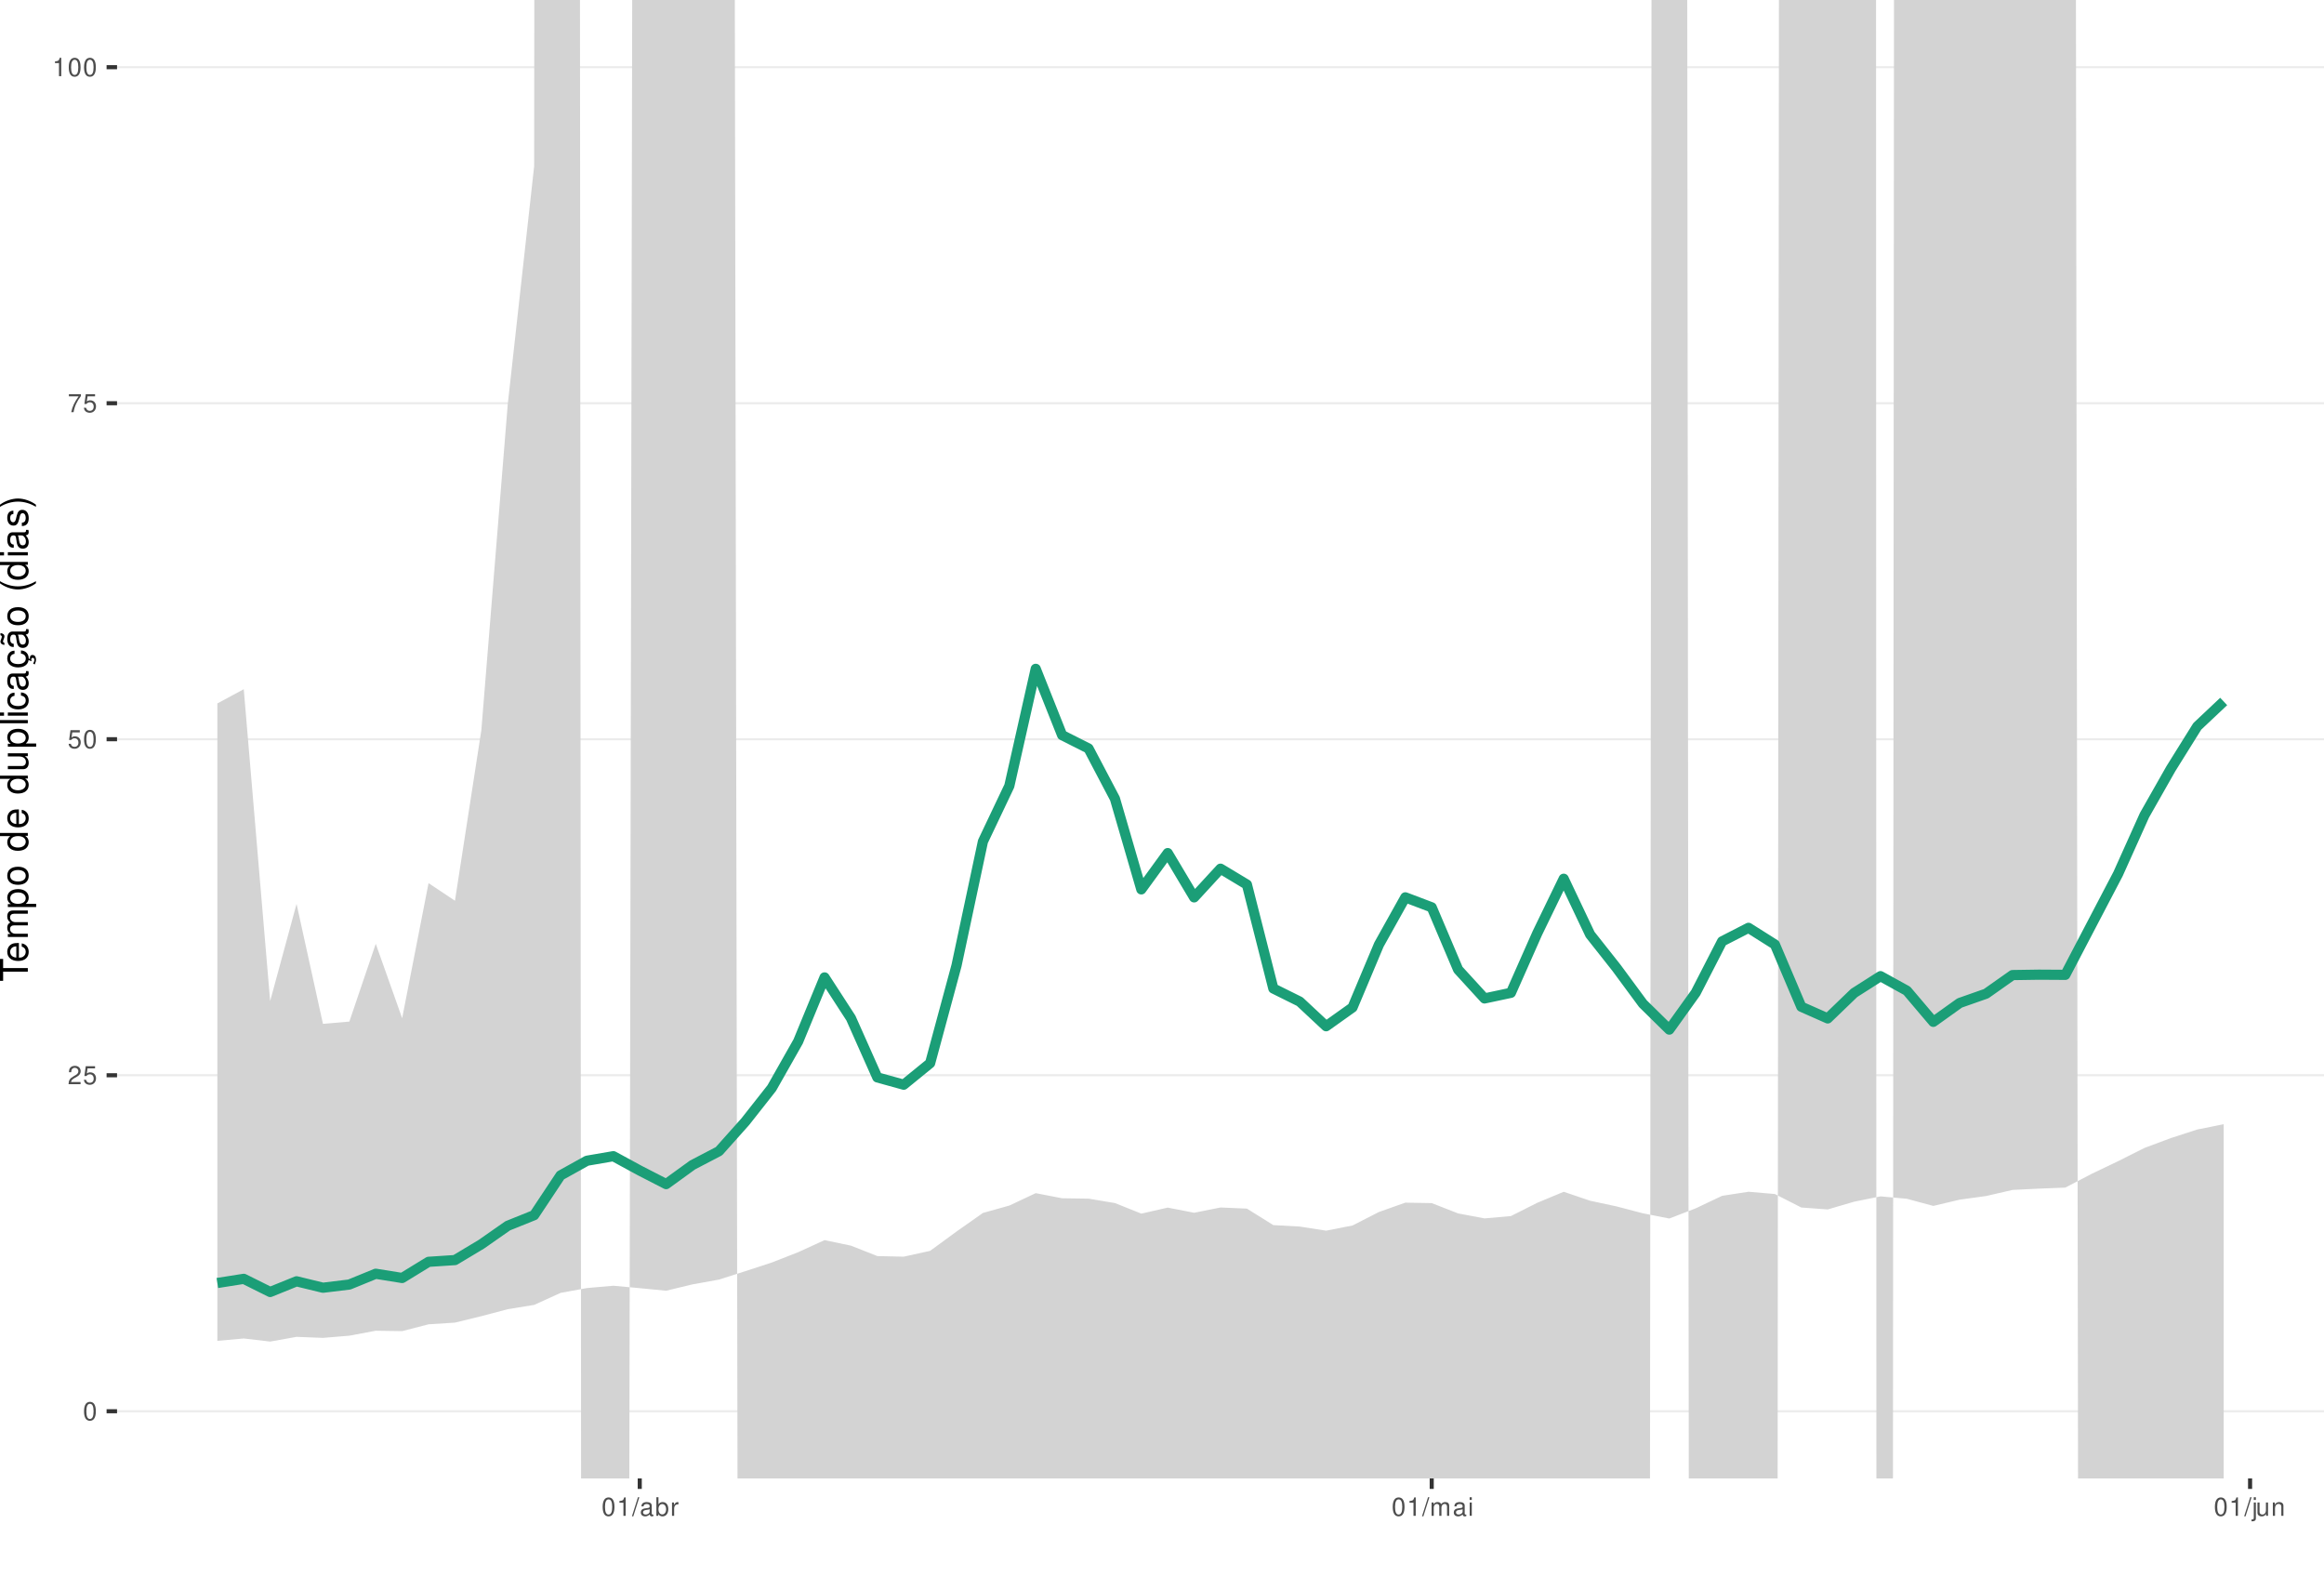
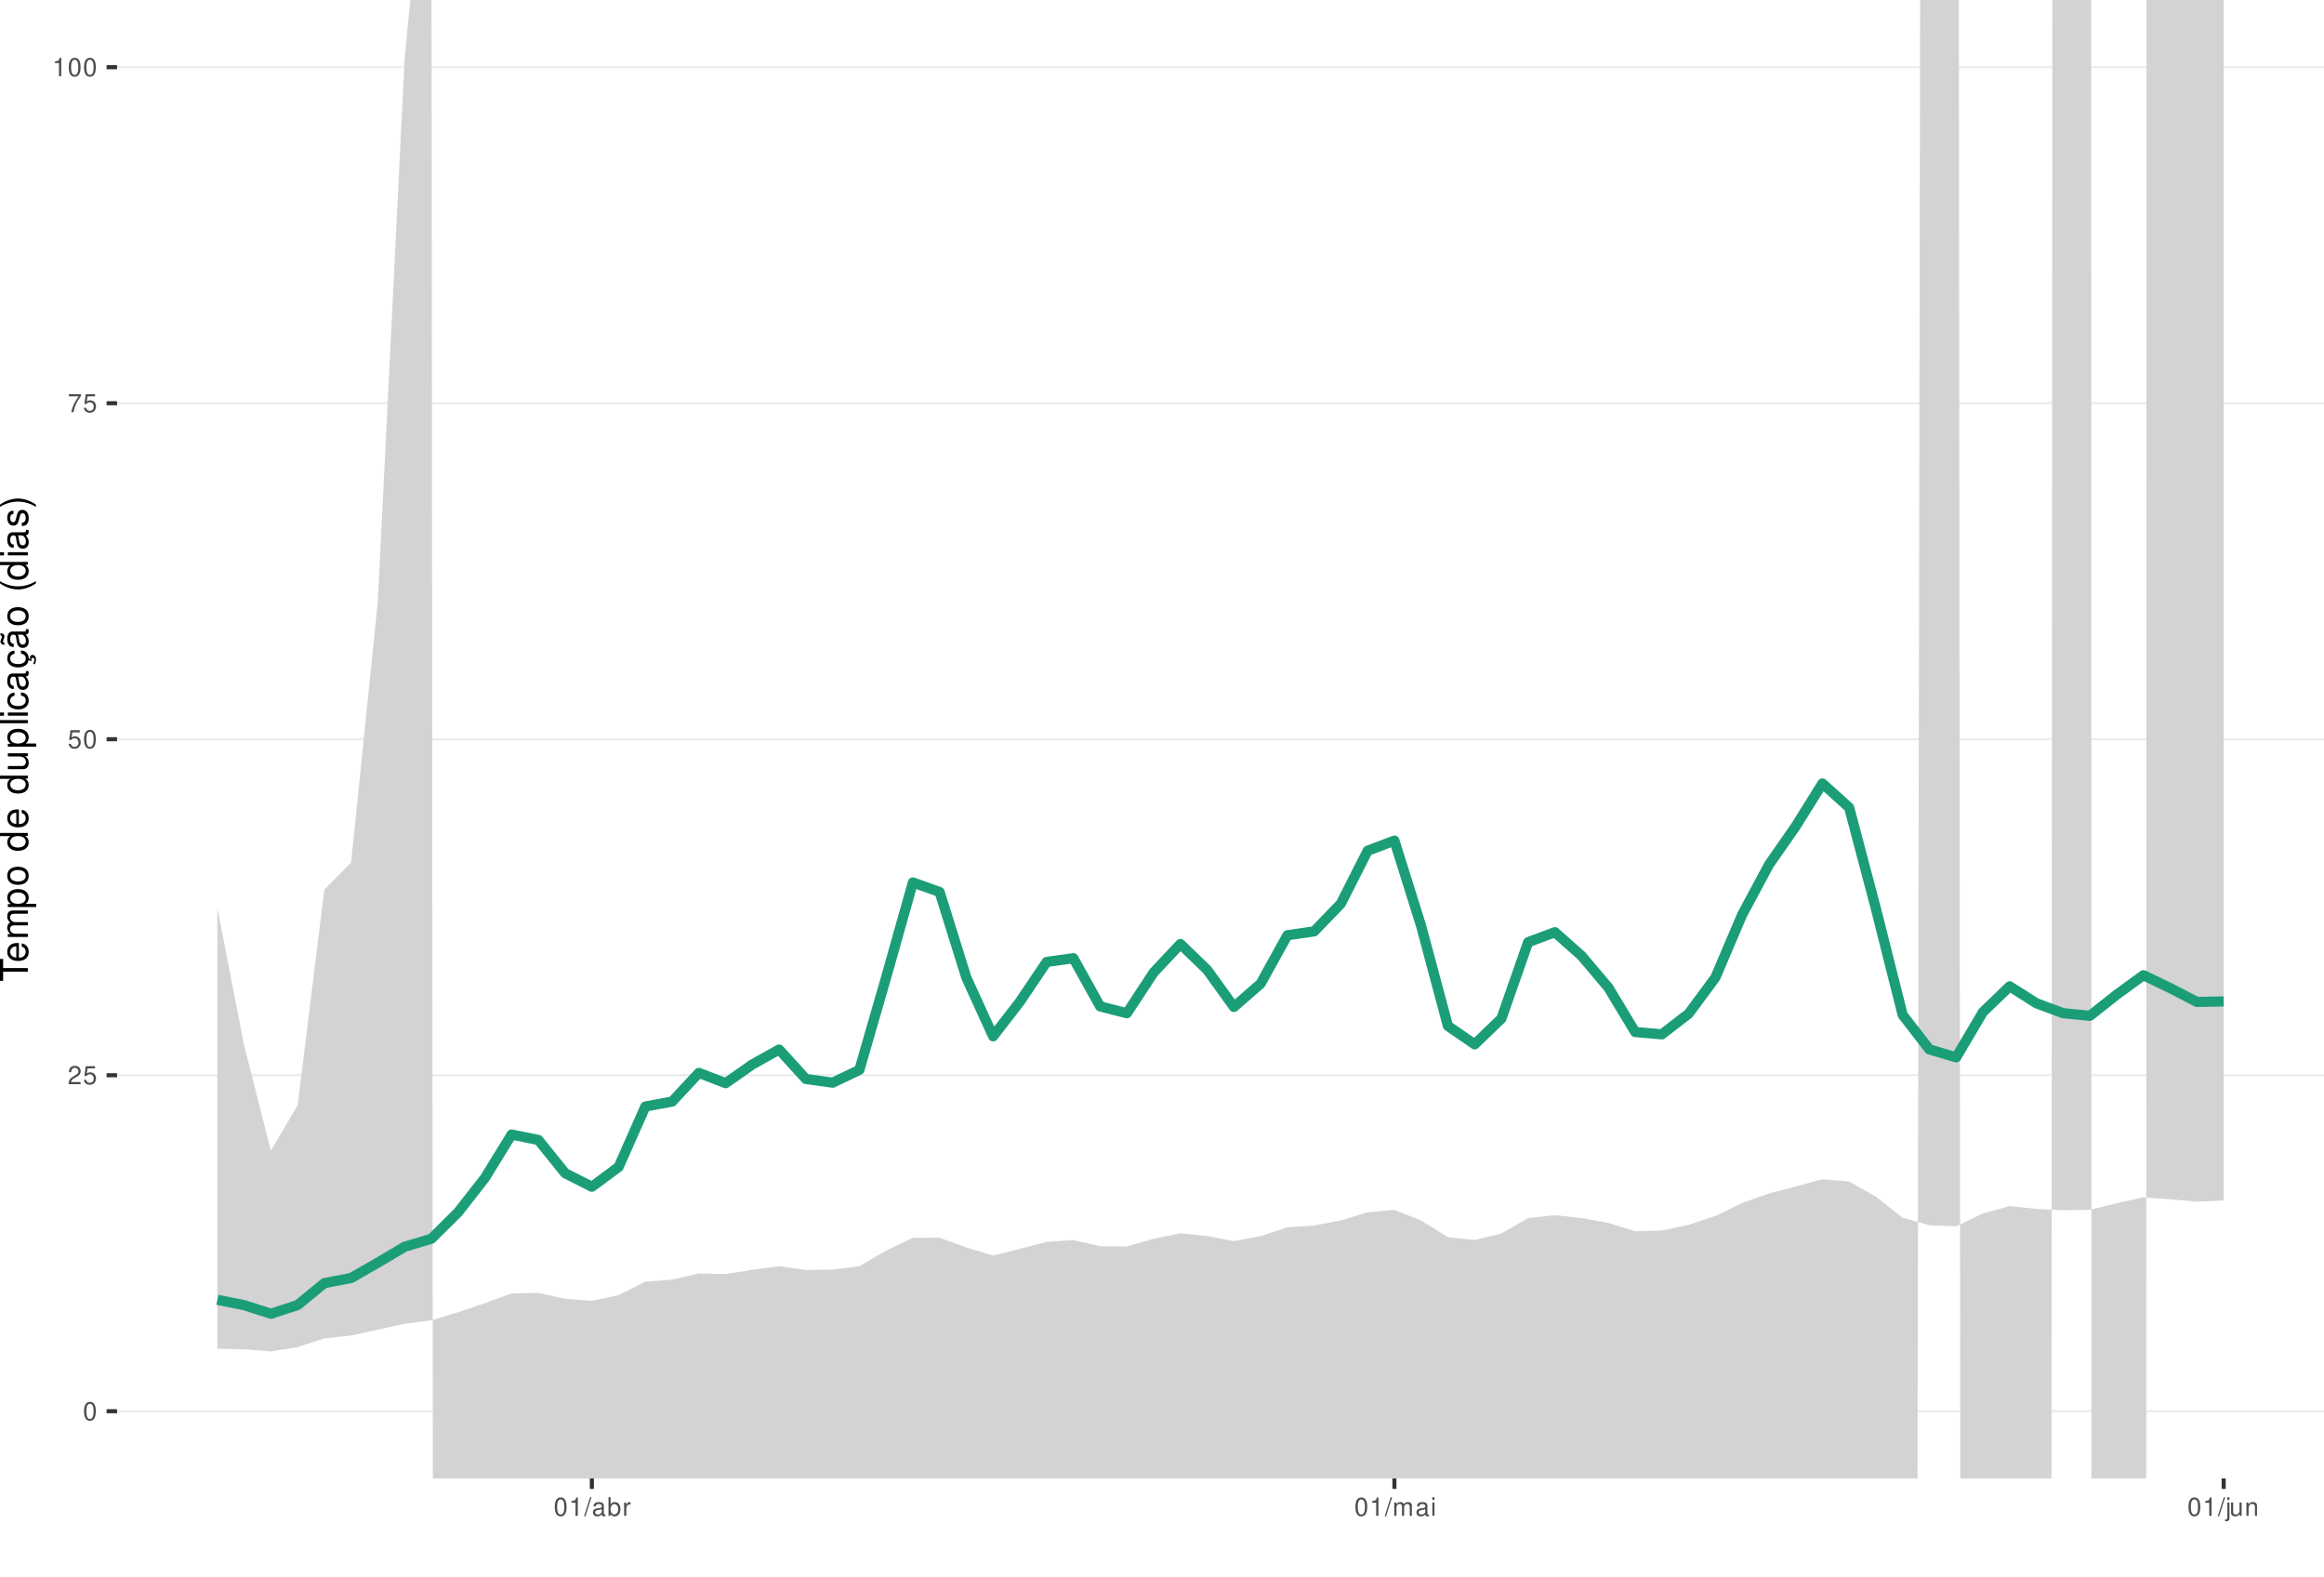
<svg xmlns="http://www.w3.org/2000/svg" xmlns:xlink="http://www.w3.org/1999/xlink" width="609pt" height="413pt" viewBox="0 0 609 413" version="1.1">
  <defs>
    <g>
      <symbol overflow="visible" id="glyph0-0">
        <path style="stroke:none;" d="" />
      </symbol>
      <symbol overflow="visible" id="glyph0-1">
        <path style="stroke:none;" d="M 1.828 -4.812 C 1.391 -4.812 0.984 -4.609 0.75 -4.281 C 0.438 -3.859 0.281 -3.219 0.281 -2.328 C 0.281 -0.703 0.812 0.156 1.828 0.156 C 2.828 0.156 3.375 -0.703 3.375 -2.297 C 3.375 -3.219 3.234 -3.844 2.922 -4.281 C 2.672 -4.625 2.281 -4.812 1.828 -4.812 Z M 1.828 -4.297 C 2.469 -4.297 2.781 -3.641 2.781 -2.344 C 2.781 -0.969 2.469 -0.328 1.812 -0.328 C 1.203 -0.328 0.891 -1 0.891 -2.328 C 0.891 -3.641 1.203 -4.297 1.828 -4.297 Z M 1.828 -4.297 " />
      </symbol>
      <symbol overflow="visible" id="glyph0-2">
        <path style="stroke:none;" d="M 3.375 -0.578 L 0.891 -0.578 C 0.938 -0.984 1.156 -1.234 1.734 -1.578 L 2.406 -1.953 C 3.062 -2.328 3.406 -2.812 3.406 -3.406 C 3.406 -3.812 3.234 -4.188 2.969 -4.438 C 2.688 -4.688 2.344 -4.812 1.891 -4.812 C 1.297 -4.812 0.844 -4.594 0.578 -4.188 C 0.422 -3.938 0.344 -3.641 0.328 -3.141 L 0.922 -3.141 C 0.938 -3.469 0.984 -3.672 1.062 -3.828 C 1.219 -4.125 1.516 -4.297 1.875 -4.297 C 2.406 -4.297 2.797 -3.906 2.797 -3.391 C 2.797 -3.016 2.578 -2.672 2.156 -2.438 L 1.547 -2.078 C 0.562 -1.516 0.281 -1.062 0.219 0 L 3.375 0 Z M 3.375 -0.578 " />
      </symbol>
      <symbol overflow="visible" id="glyph0-3">
        <path style="stroke:none;" d="M 3.172 -4.719 L 0.734 -4.719 L 0.375 -2.156 L 0.922 -2.156 C 1.188 -2.469 1.422 -2.594 1.797 -2.594 C 2.422 -2.594 2.812 -2.156 2.812 -1.453 C 2.812 -0.781 2.422 -0.359 1.781 -0.359 C 1.266 -0.359 0.953 -0.625 0.812 -1.156 L 0.234 -1.156 C 0.312 -0.766 0.375 -0.578 0.516 -0.406 C 0.781 -0.047 1.266 0.156 1.797 0.156 C 2.75 0.156 3.422 -0.547 3.422 -1.531 C 3.422 -2.469 2.797 -3.109 1.891 -3.109 C 1.562 -3.109 1.297 -3.016 1.016 -2.828 L 1.203 -4.141 L 3.172 -4.141 Z M 3.172 -4.719 " />
      </symbol>
      <symbol overflow="visible" id="glyph0-4">
        <path style="stroke:none;" d="M 3.469 -4.719 L 0.312 -4.719 L 0.312 -4.141 L 2.859 -4.141 C 1.734 -2.531 1.266 -1.547 0.922 0 L 1.547 0 C 1.797 -1.516 2.391 -2.812 3.469 -4.234 Z M 3.469 -4.719 " />
      </symbol>
      <symbol overflow="visible" id="glyph0-5">
        <path style="stroke:none;" d="M 1.719 -3.422 L 1.719 0 L 2.312 0 L 2.312 -4.812 L 1.922 -4.812 C 1.719 -4.078 1.578 -3.969 0.672 -3.859 L 0.672 -3.422 Z M 1.719 -3.422 " />
      </symbol>
      <symbol overflow="visible" id="glyph0-6">
        <path style="stroke:none;" d="M 1.531 -4.859 L -0.047 0.141 L 0.312 0.141 L 1.891 -4.859 Z M 1.531 -4.859 " />
      </symbol>
      <symbol overflow="visible" id="glyph0-7">
        <path style="stroke:none;" d="M 3.562 -0.328 C 3.5 -0.312 3.469 -0.312 3.438 -0.312 C 3.25 -0.312 3.141 -0.406 3.141 -0.578 L 3.141 -2.641 C 3.141 -3.25 2.688 -3.594 1.828 -3.594 C 1.312 -3.594 0.906 -3.438 0.672 -3.188 C 0.516 -3 0.453 -2.797 0.438 -2.453 L 0.984 -2.453 C 1.031 -2.875 1.297 -3.078 1.812 -3.078 C 2.312 -3.078 2.594 -2.891 2.594 -2.562 L 2.594 -2.406 C 2.578 -2.172 2.469 -2.078 2.016 -2.031 C 1.219 -1.922 1.109 -1.891 0.891 -1.812 C 0.484 -1.641 0.281 -1.328 0.281 -0.875 C 0.281 -0.25 0.719 0.156 1.422 0.156 C 1.859 0.156 2.219 0 2.609 -0.359 C 2.656 0 2.828 0.156 3.188 0.156 C 3.297 0.156 3.375 0.141 3.562 0.094 Z M 2.594 -1.094 C 2.594 -0.906 2.531 -0.797 2.375 -0.641 C 2.141 -0.438 1.875 -0.328 1.547 -0.328 C 1.109 -0.328 0.859 -0.547 0.859 -0.891 C 0.859 -1.266 1.094 -1.438 1.703 -1.531 C 2.297 -1.609 2.406 -1.641 2.594 -1.719 Z M 2.594 -1.094 " />
      </symbol>
      <symbol overflow="visible" id="glyph0-8">
        <path style="stroke:none;" d="M 0.359 -4.859 L 0.359 0 L 0.859 0 L 0.859 -0.453 C 1.125 -0.047 1.484 0.156 1.969 0.156 C 2.875 0.156 3.484 -0.594 3.484 -1.75 C 3.484 -2.891 2.922 -3.594 1.984 -3.594 C 1.516 -3.594 1.172 -3.406 0.906 -3.016 L 0.906 -4.859 Z M 1.891 -3.062 C 2.5 -3.062 2.906 -2.531 2.906 -1.703 C 2.906 -0.906 2.484 -0.359 1.891 -0.359 C 1.297 -0.359 0.906 -0.906 0.906 -1.719 C 0.906 -2.531 1.297 -3.062 1.891 -3.062 Z M 1.891 -3.062 " />
      </symbol>
      <symbol overflow="visible" id="glyph0-9">
        <path style="stroke:none;" d="M 0.453 -3.484 L 0.453 0 L 1.016 0 L 1.016 -1.812 C 1.031 -2.656 1.375 -3.016 2.141 -3 L 2.141 -3.562 C 2.047 -3.578 1.984 -3.594 1.922 -3.594 C 1.562 -3.594 1.297 -3.375 0.969 -2.859 L 0.969 -3.484 Z M 0.453 -3.484 " />
      </symbol>
      <symbol overflow="visible" id="glyph0-10">
        <path style="stroke:none;" d="M 0.469 -3.484 L 0.469 0 L 1.031 0 L 1.031 -2.188 C 1.031 -2.703 1.391 -3.109 1.844 -3.109 C 2.25 -3.109 2.484 -2.844 2.484 -2.406 L 2.484 0 L 3.047 0 L 3.047 -2.188 C 3.047 -2.703 3.422 -3.109 3.875 -3.109 C 4.266 -3.109 4.516 -2.844 4.516 -2.406 L 4.516 0 L 5.078 0 L 5.078 -2.609 C 5.078 -3.234 4.719 -3.594 4.062 -3.594 C 3.594 -3.594 3.312 -3.453 2.984 -3.062 C 2.781 -3.422 2.5 -3.594 2.047 -3.594 C 1.578 -3.594 1.266 -3.422 0.984 -3 L 0.984 -3.484 Z M 0.469 -3.484 " />
      </symbol>
      <symbol overflow="visible" id="glyph0-11">
        <path style="stroke:none;" d="M 1 -3.484 L 0.453 -3.484 L 0.453 0 L 1 0 Z M 1 -4.859 L 0.438 -4.859 L 0.438 -4.156 L 1 -4.156 Z M 1 -4.859 " />
      </symbol>
      <symbol overflow="visible" id="glyph0-12">
        <path style="stroke:none;" d="M 0.469 -3.484 L 0.469 0.5 C 0.469 0.859 0.359 0.969 0.016 0.969 C -0.031 0.969 -0.047 0.969 -0.125 0.953 L -0.125 1.438 C -0.047 1.438 -0.016 1.453 0.062 1.453 C 0.688 1.453 1.016 1.203 1.016 0.719 L 1.016 -3.484 Z M 1.016 -4.859 L 0.469 -4.859 L 0.469 -4.156 L 1.016 -4.156 Z M 1.016 -4.859 " />
      </symbol>
      <symbol overflow="visible" id="glyph0-13">
        <path style="stroke:none;" d="M 3.203 0 L 3.203 -3.484 L 2.656 -3.484 L 2.656 -1.516 C 2.656 -0.797 2.281 -0.328 1.703 -0.328 C 1.266 -0.328 0.984 -0.594 0.984 -1.016 L 0.984 -3.484 L 0.438 -3.484 L 0.438 -0.797 C 0.438 -0.219 0.859 0.156 1.547 0.156 C 2.062 0.156 2.391 -0.031 2.703 -0.484 L 2.703 0 Z M 3.203 0 " />
      </symbol>
      <symbol overflow="visible" id="glyph0-14">
        <path style="stroke:none;" d="M 0.469 -3.484 L 0.469 0 L 1.031 0 L 1.031 -1.922 C 1.031 -2.641 1.391 -3.109 1.969 -3.109 C 2.406 -3.109 2.688 -2.828 2.688 -2.422 L 2.688 0 L 3.234 0 L 3.234 -2.641 C 3.234 -3.219 2.812 -3.594 2.141 -3.594 C 1.625 -3.594 1.281 -3.391 0.984 -2.906 L 0.984 -3.484 Z M 0.469 -3.484 " />
      </symbol>
      <symbol overflow="visible" id="glyph1-0">
        <path style="stroke:none;" d="" />
      </symbol>
      <symbol overflow="visible" id="glyph1-1">
        <path style="stroke:none;" d="M -6.469 -3.547 L -6.469 -5.938 L -7.297 -5.938 L -7.297 -0.203 L -6.469 -0.203 L -6.469 -2.609 L 0 -2.609 L 0 -3.547 Z M -6.469 -3.547 " />
      </symbol>
      <symbol overflow="visible" id="glyph1-2">
        <path style="stroke:none;" d="M -2.344 -5.125 C -3.141 -5.125 -3.625 -5.062 -4.016 -4.922 C -4.875 -4.578 -5.391 -3.781 -5.391 -2.797 C -5.391 -1.344 -4.281 -0.406 -2.547 -0.406 C -0.812 -0.406 0.234 -1.297 0.234 -2.781 C 0.234 -3.984 -0.453 -4.812 -1.594 -5.016 L -1.594 -4.188 C -0.906 -3.953 -0.547 -3.484 -0.547 -2.812 C -0.547 -2.281 -0.781 -1.828 -1.219 -1.547 C -1.516 -1.344 -1.812 -1.281 -2.344 -1.266 Z M -3.016 -1.297 C -3.984 -1.359 -4.625 -1.953 -4.625 -2.797 C -4.625 -3.641 -3.953 -4.234 -3.016 -4.234 Z M -3.016 -1.297 " />
      </symbol>
      <symbol overflow="visible" id="glyph1-3">
        <path style="stroke:none;" d="M -5.234 -0.703 L 0 -0.703 L 0 -1.547 L -3.297 -1.547 C -4.047 -1.547 -4.656 -2.094 -4.656 -2.766 C -4.656 -3.391 -4.281 -3.734 -3.609 -3.734 L 0 -3.734 L 0 -4.578 L -3.297 -4.578 C -4.047 -4.578 -4.656 -5.125 -4.656 -5.812 C -4.656 -6.422 -4.266 -6.781 -3.609 -6.781 L 0 -6.781 L 0 -7.625 L -3.938 -7.625 C -4.875 -7.625 -5.391 -7.078 -5.391 -6.094 C -5.391 -5.406 -5.188 -4.984 -4.594 -4.484 C -5.156 -4.188 -5.391 -3.766 -5.391 -3.078 C -5.391 -2.375 -5.125 -1.906 -4.5 -1.469 L -5.234 -1.469 Z M -5.234 -0.703 " />
      </symbol>
      <symbol overflow="visible" id="glyph1-4">
        <path style="stroke:none;" d="M 2.188 -0.547 L 2.188 -1.375 L -0.547 -1.375 C -0.016 -1.812 0.234 -2.312 0.234 -2.984 C 0.234 -4.344 -0.859 -5.234 -2.531 -5.234 C -4.297 -5.234 -5.391 -4.375 -5.391 -2.984 C -5.391 -2.266 -5.062 -1.703 -4.453 -1.312 L -5.234 -1.312 L -5.234 -0.547 Z M -4.609 -2.844 C -4.609 -3.766 -3.797 -4.359 -2.547 -4.359 C -1.359 -4.359 -0.547 -3.75 -0.547 -2.844 C -0.547 -1.953 -1.344 -1.375 -2.578 -1.375 C -3.812 -1.375 -4.609 -1.953 -4.609 -2.844 Z M -4.609 -2.844 " />
      </symbol>
      <symbol overflow="visible" id="glyph1-5">
        <path style="stroke:none;" d="M -5.391 -2.719 C -5.391 -1.234 -4.344 -0.359 -2.578 -0.359 C -0.812 -0.359 0.234 -1.234 0.234 -2.734 C 0.234 -4.203 -0.812 -5.094 -2.547 -5.094 C -4.359 -5.094 -5.391 -4.234 -5.391 -2.719 Z M -4.625 -2.734 C -4.625 -3.672 -3.844 -4.234 -2.547 -4.234 C -1.312 -4.234 -0.547 -3.656 -0.547 -2.734 C -0.547 -1.797 -1.312 -1.234 -2.578 -1.234 C -3.844 -1.234 -4.625 -1.797 -4.625 -2.734 Z M -4.625 -2.734 " />
      </symbol>
      <symbol overflow="visible" id="glyph1-6">
        <path style="stroke:none;" d="" />
      </symbol>
      <symbol overflow="visible" id="glyph1-7">
        <path style="stroke:none;" d="M -7.297 -4.953 L -7.297 -4.125 L -4.578 -4.125 C -5.109 -3.766 -5.391 -3.203 -5.391 -2.516 C -5.391 -1.156 -4.297 -0.266 -2.625 -0.266 C -0.859 -0.266 0.234 -1.125 0.234 -2.547 C 0.234 -3.266 -0.047 -3.766 -0.688 -4.203 L 0 -4.203 L 0 -4.953 Z M -4.609 -2.656 C -4.609 -3.547 -3.812 -4.125 -2.562 -4.125 C -1.344 -4.125 -0.547 -3.547 -0.547 -2.656 C -0.547 -1.734 -1.359 -1.125 -2.578 -1.125 C -3.797 -1.125 -4.609 -1.734 -4.609 -2.656 Z M -4.609 -2.656 " />
      </symbol>
      <symbol overflow="visible" id="glyph1-8">
        <path style="stroke:none;" d="M 0 -4.812 L -5.234 -4.812 L -5.234 -3.984 L -2.266 -3.984 C -1.203 -3.984 -0.5 -3.438 -0.5 -2.562 C -0.5 -1.906 -0.906 -1.484 -1.531 -1.484 L -5.234 -1.484 L -5.234 -0.656 L -1.203 -0.656 C -0.328 -0.656 0.234 -1.297 0.234 -2.312 C 0.234 -3.094 -0.047 -3.578 -0.734 -4.062 L 0 -4.062 Z M 0 -4.812 " />
      </symbol>
      <symbol overflow="visible" id="glyph1-9">
        <path style="stroke:none;" d="M -7.297 -1.516 L -7.297 -0.688 L 0 -0.688 L 0 -1.516 Z M -7.297 -1.516 " />
      </symbol>
      <symbol overflow="visible" id="glyph1-10">
        <path style="stroke:none;" d="M -5.234 -1.5 L -5.234 -0.672 L 0 -0.672 L 0 -1.5 Z M -7.297 -1.5 L -7.297 -0.656 L -6.234 -0.656 L -6.234 -1.5 Z M -7.297 -1.5 " />
      </symbol>
      <symbol overflow="visible" id="glyph1-11">
        <path style="stroke:none;" d="M -3.484 -4.703 C -3.984 -4.672 -4.312 -4.562 -4.609 -4.359 C -5.094 -4 -5.391 -3.375 -5.391 -2.641 C -5.391 -1.219 -4.266 -0.312 -2.531 -0.312 C -0.844 -0.312 0.234 -1.203 0.234 -2.625 C 0.234 -3.875 -0.516 -4.672 -1.797 -4.766 L -1.797 -3.938 C -0.953 -3.797 -0.547 -3.359 -0.547 -2.656 C -0.547 -1.734 -1.297 -1.188 -2.531 -1.188 C -3.844 -1.188 -4.625 -1.719 -4.625 -2.625 C -4.625 -3.328 -4.203 -3.766 -3.484 -3.875 Z M -3.484 -4.703 " />
      </symbol>
      <symbol overflow="visible" id="glyph1-12">
        <path style="stroke:none;" d="M -0.484 -5.344 C -0.469 -5.266 -0.469 -5.219 -0.469 -5.172 C -0.469 -4.875 -0.625 -4.719 -0.875 -4.719 L -3.953 -4.719 C -4.891 -4.719 -5.391 -4.047 -5.391 -2.75 C -5.391 -1.984 -5.172 -1.375 -4.781 -1.016 C -4.516 -0.766 -4.203 -0.672 -3.688 -0.656 L -3.688 -1.484 C -4.328 -1.562 -4.625 -1.938 -4.625 -2.719 C -4.625 -3.484 -4.344 -3.891 -3.844 -3.891 L -3.625 -3.891 C -3.266 -3.875 -3.125 -3.703 -3.047 -3.016 C -2.891 -1.844 -2.844 -1.656 -2.719 -1.344 C -2.453 -0.734 -2 -0.422 -1.312 -0.422 C -0.375 -0.422 0.234 -1.078 0.234 -2.141 C 0.234 -2.797 0 -3.328 -0.547 -3.922 C 0 -3.984 0.234 -4.234 0.234 -4.781 C 0.234 -4.953 0.203 -5.062 0.141 -5.344 Z M -1.656 -3.891 C -1.375 -3.891 -1.203 -3.812 -0.969 -3.562 C -0.656 -3.219 -0.5 -2.812 -0.5 -2.312 C -0.5 -1.672 -0.812 -1.297 -1.344 -1.297 C -1.891 -1.297 -2.172 -1.656 -2.297 -2.547 C -2.422 -3.438 -2.453 -3.609 -2.594 -3.891 Z M -1.656 -3.891 " />
      </symbol>
      <symbol overflow="visible" id="glyph1-13">
        <path style="stroke:none;" d="M 0.234 -2.641 C 0.234 -3.875 -0.547 -4.703 -1.797 -4.766 L -1.797 -3.938 C -0.953 -3.797 -0.531 -3.359 -0.531 -2.656 C -0.531 -1.734 -1.281 -1.188 -2.516 -1.188 C -3.844 -1.188 -4.625 -1.719 -4.625 -2.625 C -4.625 -3.328 -4.203 -3.766 -3.484 -3.875 L -3.484 -4.703 C -3.984 -4.672 -4.312 -4.562 -4.609 -4.359 C -5.094 -4 -5.391 -3.375 -5.391 -2.641 C -5.391 -1.219 -4.266 -0.312 -2.531 -0.312 C -1.469 -0.312 -0.625 -0.672 -0.156 -1.312 C 0.047 -1.594 0.125 -1.812 0.203 -2.25 L 0.922 -1.938 L 0.984 -2.062 C 0.938 -2.188 0.906 -2.25 0.906 -2.375 C 0.906 -2.656 1.047 -2.828 1.281 -2.828 C 1.547 -2.828 1.734 -2.594 1.734 -2.297 C 1.734 -2.031 1.672 -1.844 1.438 -1.406 L 1.406 -1.312 L 1.812 -1.094 C 2.078 -1.75 2.141 -1.953 2.141 -2.344 C 2.141 -3.109 1.781 -3.578 1.203 -3.578 C 0.781 -3.578 0.547 -3.297 0.547 -2.797 C 0.547 -2.703 0.547 -2.641 0.562 -2.516 Z M 0.234 -2.641 " />
      </symbol>
      <symbol overflow="visible" id="glyph1-14">
        <path style="stroke:none;" d="M -0.484 -5.344 C -0.469 -5.266 -0.469 -5.219 -0.469 -5.172 C -0.469 -4.875 -0.625 -4.719 -0.875 -4.719 L -3.953 -4.719 C -4.891 -4.719 -5.391 -4.047 -5.391 -2.75 C -5.391 -1.984 -5.172 -1.375 -4.781 -1.016 C -4.516 -0.766 -4.203 -0.672 -3.688 -0.656 L -3.688 -1.484 C -4.328 -1.562 -4.625 -1.938 -4.625 -2.719 C -4.625 -3.484 -4.344 -3.891 -3.844 -3.891 L -3.625 -3.891 C -3.266 -3.875 -3.125 -3.703 -3.047 -3.016 C -2.891 -1.844 -2.844 -1.656 -2.719 -1.344 C -2.453 -0.734 -2 -0.422 -1.312 -0.422 C -0.375 -0.422 0.234 -1.078 0.234 -2.141 C 0.234 -2.797 0 -3.328 -0.547 -3.922 C 0 -3.984 0.234 -4.234 0.234 -4.781 C 0.234 -4.953 0.203 -5.062 0.141 -5.344 Z M -1.656 -3.891 C -1.375 -3.891 -1.203 -3.812 -0.969 -3.562 C -0.656 -3.219 -0.5 -2.812 -0.5 -2.312 C -0.5 -1.672 -0.812 -1.297 -1.344 -1.297 C -1.891 -1.297 -2.172 -1.656 -2.297 -2.547 C -2.422 -3.438 -2.453 -3.609 -2.594 -3.891 Z M -7.172 -3.75 C -6.922 -3.672 -6.812 -3.547 -6.812 -3.375 C -6.812 -3.25 -6.875 -2.984 -6.984 -2.734 C -7.156 -2.312 -7.172 -2.25 -7.172 -2.047 C -7.172 -1.594 -6.797 -1.297 -6.141 -1.188 L -6.141 -1.766 C -6.375 -1.812 -6.5 -1.938 -6.5 -2.094 C -6.5 -2.203 -6.469 -2.344 -6.375 -2.578 C -6.156 -3.156 -6.125 -3.234 -6.125 -3.438 C -6.125 -3.922 -6.484 -4.219 -7.172 -4.312 Z M -7.172 -3.75 " />
      </symbol>
      <symbol overflow="visible" id="glyph1-15">
        <path style="stroke:none;" d="M -7.297 -2.359 C -5.984 -1.359 -4.156 -0.734 -2.594 -0.734 C -1.016 -0.734 0.812 -1.359 2.125 -2.359 L 2.125 -2.906 C 0.688 -2.031 -0.984 -1.547 -2.594 -1.547 C -4.188 -1.547 -5.875 -2.031 -7.297 -2.906 Z M -7.297 -2.359 " />
      </symbol>
      <symbol overflow="visible" id="glyph1-16">
        <path style="stroke:none;" d="M -3.781 -4.375 C -4.812 -4.375 -5.391 -3.688 -5.391 -2.484 C -5.391 -1.266 -4.766 -0.469 -3.797 -0.469 C -2.969 -0.469 -2.578 -0.891 -2.281 -2.125 L -2.094 -2.906 C -1.953 -3.484 -1.734 -3.719 -1.375 -3.719 C -0.875 -3.719 -0.547 -3.234 -0.547 -2.5 C -0.547 -2.047 -0.672 -1.672 -0.891 -1.453 C -1.047 -1.328 -1.188 -1.266 -1.562 -1.219 L -1.562 -0.344 C -0.344 -0.375 0.234 -1.062 0.234 -2.438 C 0.234 -3.75 -0.422 -4.594 -1.438 -4.594 C -2.203 -4.594 -2.641 -4.156 -2.891 -3.109 L -3.078 -2.312 C -3.234 -1.625 -3.453 -1.344 -3.828 -1.344 C -4.312 -1.344 -4.625 -1.766 -4.625 -2.453 C -4.625 -3.125 -4.328 -3.484 -3.781 -3.5 Z M -3.781 -4.375 " />
      </symbol>
      <symbol overflow="visible" id="glyph1-17">
        <path style="stroke:none;" d="M 2.125 -0.938 C 0.812 -1.938 -1.016 -2.562 -2.578 -2.562 C -4.156 -2.562 -5.984 -1.938 -7.297 -0.938 L -7.297 -0.375 C -5.859 -1.266 -4.188 -1.75 -2.578 -1.75 C -0.984 -1.75 0.703 -1.266 2.125 -0.375 Z M 2.125 -0.938 " />
      </symbol>
    </g>
    <clipPath id="clip1">
      <path d="M 30.672 0 L 609 0 L 609 387.328 L 30.672 387.328 Z M 30.672 0 " />
    </clipPath>
    <clipPath id="clip2">
      <path d="M 30.672 369 L 609 369 L 609 370 L 30.672 370 Z M 30.672 369 " />
    </clipPath>
    <clipPath id="clip3">
      <path d="M 30.672 281 L 609 281 L 609 282 L 30.672 282 Z M 30.672 281 " />
    </clipPath>
    <clipPath id="clip4">
      <path d="M 30.672 193 L 609 193 L 609 194 L 30.672 194 Z M 30.672 193 " />
    </clipPath>
    <clipPath id="clip5">
      <path d="M 30.672 105 L 609 105 L 609 106 L 30.672 106 Z M 30.672 105 " />
    </clipPath>
    <clipPath id="clip6">
      <path d="M 30.672 17 L 609 17 L 609 18 L 30.672 18 Z M 30.672 17 " />
    </clipPath>
    <clipPath id="clip7">
      <path d="M 56 0 L 583 0 L 583 387.328 L 56 387.328 Z M 56 0 " />
    </clipPath>
  </defs>
  <g id="surface36">
    <rect x="0" y="0" width="609" height="413" style="fill:rgb(100%,100%,100%);fill-opacity:1;stroke:none;" />
    <rect x="0" y="0" width="609" height="413" style="fill:rgb(100%,100%,100%);fill-opacity:1;stroke:none;" />
    <path style="fill:none;stroke-width:1.067;stroke-linecap:round;stroke-linejoin:round;stroke:rgb(100%,100%,100%);stroke-opacity:1;stroke-miterlimit:10;" d="M 0 413 L 609 413 L 609 0 L 0 0 Z M 0 413 " />
    <g clip-path="url(#clip1)" clip-rule="nonzero">
      <path style=" stroke:none;fill-rule:nonzero;fill:rgb(100%,100%,100%);fill-opacity:1;" d="M 30.672 387.328 L 609 387.328 L 609 0 L 30.672 0 Z M 30.672 387.328 " />
    </g>
    <g clip-path="url(#clip2)" clip-rule="nonzero">
      <path style="fill:none;stroke-width:0.533;stroke-linecap:butt;stroke-linejoin:round;stroke:rgb(92.157%,92.157%,92.157%);stroke-opacity:1;stroke-miterlimit:10;" d="M 30.672 369.723 L 609 369.723 " />
    </g>
    <g clip-path="url(#clip3)" clip-rule="nonzero">
      <path style="fill:none;stroke-width:0.533;stroke-linecap:butt;stroke-linejoin:round;stroke:rgb(92.157%,92.157%,92.157%);stroke-opacity:1;stroke-miterlimit:10;" d="M 30.672 281.695 L 609 281.695 " />
    </g>
    <g clip-path="url(#clip4)" clip-rule="nonzero">
      <path style="fill:none;stroke-width:0.533;stroke-linecap:butt;stroke-linejoin:round;stroke:rgb(92.157%,92.157%,92.157%);stroke-opacity:1;stroke-miterlimit:10;" d="M 30.672 193.664 L 609 193.664 " />
    </g>
    <g clip-path="url(#clip5)" clip-rule="nonzero">
      <path style="fill:none;stroke-width:0.533;stroke-linecap:butt;stroke-linejoin:round;stroke:rgb(92.157%,92.157%,92.157%);stroke-opacity:1;stroke-miterlimit:10;" d="M 30.672 105.637 L 609 105.637 " />
    </g>
    <g clip-path="url(#clip6)" clip-rule="nonzero">
      <path style="fill:none;stroke-width:0.533;stroke-linecap:butt;stroke-linejoin:round;stroke:rgb(92.157%,92.157%,92.157%);stroke-opacity:1;stroke-miterlimit:10;" d="M 30.672 17.605 L 609 17.605 " />
    </g>
    <g clip-path="url(#clip7)" clip-rule="nonzero">
-       <path style=" stroke:none;fill-rule:nonzero;fill:rgb(82.745%,82.745%,82.745%);fill-opacity:1;" d="M 56.957 184.289 L 63.875 180.559 L 70.793 262.27 L 77.711 236.801 L 84.629 268.227 L 91.547 267.637 L 98.465 247.258 L 105.383 266.75 L 112.301 231.363 L 119.219 235.984 L 126.137 191.293 L 133.055 105.922 L 139.973 43.57 L 140.016 0 L 151.984 0 L 152.293 413 L 164.863 413 L 165.668 0 L 192.559 0 L 193.312 413 L 432.352 413 L 432.773 0 L 442.141 0 L 442.57 413 L 465.801 413 L 466.168 0 L 491.613 0 L 491.711 413 L 496.027 413 L 496.316 0 L 543.996 0 L 544.582 413 L 582.711 413 L 582.711 294.523 L 575.793 295.91 L 568.875 298.152 L 561.957 300.738 L 555.043 304.207 L 548.125 307.516 L 541.207 311.129 L 534.289 311.402 L 527.371 311.742 L 520.453 313.336 L 513.535 314.289 L 506.617 315.93 L 499.699 314.059 L 492.781 313.426 L 485.863 314.824 L 478.945 316.852 L 472.027 316.344 L 465.109 312.812 L 458.191 312.219 L 451.273 313.285 L 444.355 316.566 L 437.438 319.23 L 430.52 317.863 L 423.602 316.055 L 416.684 314.57 L 409.766 312.227 L 402.848 315.105 L 395.93 318.59 L 389.016 319.199 L 382.098 317.895 L 375.18 315.191 L 368.262 315.074 L 361.344 317.52 L 354.426 321.055 L 347.508 322.414 L 340.59 321.336 L 333.672 320.957 L 326.754 316.637 L 319.836 316.34 L 312.918 317.723 L 306 316.371 L 299.082 317.949 L 292.164 315.18 L 285.246 314.023 L 278.328 313.926 L 271.41 312.586 L 264.492 315.836 L 257.574 317.773 L 250.656 322.637 L 243.738 327.703 L 236.82 329.223 L 229.902 329.07 L 222.984 326.336 L 216.07 324.891 L 209.152 328.055 L 202.234 330.762 L 195.316 333.023 L 188.398 335.234 L 181.48 336.48 L 174.562 338.148 L 167.645 337.477 L 160.727 336.84 L 153.809 337.445 L 146.891 338.715 L 139.973 341.859 L 133.055 342.984 L 126.137 344.812 L 119.219 346.5 L 112.301 346.945 L 105.383 348.73 L 98.465 348.629 L 91.547 349.926 L 84.629 350.5 L 77.711 350.23 L 70.793 351.469 L 63.875 350.656 L 56.957 351.281 Z M 56.957 184.289 " />
-     </g>
-     <path style="fill:none;stroke-width:2.667;stroke-linecap:butt;stroke-linejoin:round;stroke:rgb(10.588%,61.961%,46.667%);stroke-opacity:1;stroke-miterlimit:10;" d="M 56.957 336.125 L 63.875 335.031 L 70.793 338.477 L 77.711 335.68 L 84.629 337.363 L 91.547 336.523 L 98.465 333.699 L 105.383 334.812 L 112.301 330.574 L 119.219 330.117 L 126.137 325.969 L 133.055 321.133 L 139.973 318.348 L 146.891 307.934 L 153.809 304.09 L 160.727 302.902 L 167.645 306.664 L 174.562 310.215 L 181.48 305.203 L 188.398 301.594 L 195.316 293.84 L 202.234 285.059 L 209.152 272.852 L 216.07 256.062 L 222.984 266.727 L 229.902 282.262 L 236.82 284.172 L 243.738 278.539 L 250.656 252.941 L 257.574 220.457 L 264.492 205.898 L 271.41 175.219 L 278.328 192.602 L 285.246 196.09 L 292.164 209.238 L 299.082 233.004 L 306 223.492 L 312.918 235.098 L 319.836 227.578 L 326.754 231.742 L 333.672 258.965 L 340.59 262.398 L 347.508 268.855 L 354.426 263.93 L 361.344 247.48 L 368.262 235.086 L 375.18 237.707 L 382.098 254.016 L 389.016 261.574 L 395.93 260.102 L 402.848 244.48 L 409.766 230.215 L 416.684 244.812 L 423.602 253.566 L 430.52 262.941 L 437.438 269.738 L 444.355 260.09 L 451.273 246.621 L 458.191 243.074 L 465.109 247.441 L 472.027 263.746 L 478.945 266.809 L 485.863 260.141 L 492.781 255.734 L 499.699 259.551 L 506.617 267.703 L 513.535 262.758 L 520.453 260.328 L 527.371 255.453 L 534.289 255.348 L 541.207 255.391 L 548.125 242.156 L 555.043 228.938 L 561.957 213.566 L 568.875 201.383 L 575.793 190.293 L 582.711 183.773 " />
+       <path style=" stroke:none;fill-rule:nonzero;fill:rgb(82.745%,82.745%,82.745%);fill-opacity:1;" d="M 56.957 237.887 L 63.969 273.863 L 70.98 301.465 L 77.988 289.547 L 85 233.051 L 92.008 225.977 L 99.02 157.449 L 106.027 15.516 L 107.512 0 L 113.09 0 L 113.445 413 L 502.434 413 L 503.168 0 L 513.309 0 L 513.719 413 L 537.574 413 L 537.82 0 L 548 0 L 548.055 413 L 562.402 413 L 562.5 0 L 582.711 0 L 582.711 314.48 L 575.703 314.816 L 568.691 314.188 L 561.684 313.672 L 554.672 315.23 L 547.66 316.949 L 540.652 317.062 L 533.641 316.715 L 526.633 315.961 L 519.621 317.902 L 512.613 321.273 L 505.602 321.004 L 498.59 319.023 L 491.582 313.531 L 484.57 309.539 L 477.562 308.945 L 470.551 310.844 L 463.543 312.668 L 456.531 315.152 L 449.52 318.57 L 442.512 320.875 L 435.5 322.379 L 428.492 322.547 L 421.48 320.387 L 414.473 319.121 L 407.461 318.344 L 400.449 319.102 L 393.441 323.141 L 386.43 324.863 L 379.422 324.121 L 372.41 319.754 L 365.402 316.977 L 358.391 317.613 L 351.379 319.73 L 344.371 321.059 L 337.359 321.52 L 330.352 323.836 L 323.34 325.168 L 316.332 323.809 L 309.32 323.098 L 302.309 324.535 L 295.301 326.559 L 288.289 326.512 L 281.281 324.875 L 274.27 325.332 L 267.262 327.18 L 260.25 328.945 L 253.238 326.812 L 246.23 324.262 L 239.219 324.285 L 232.211 327.621 L 225.199 331.723 L 218.191 332.605 L 211.18 332.723 L 204.168 331.719 L 197.16 332.664 L 190.148 333.785 L 183.141 333.621 L 176.129 335.227 L 169.121 335.766 L 162.109 339.293 L 155.098 340.797 L 148.09 340.258 L 141.078 338.738 L 134.07 338.844 L 127.059 341.402 L 120.051 343.766 L 113.039 345.891 L 106.027 346.805 L 99.02 348.32 L 92.008 349.883 L 85 350.617 L 77.988 352.922 L 70.98 354.047 L 63.969 353.504 L 56.957 353.34 Z M 56.957 237.887 " />
+     </g>
+     <path style="fill:none;stroke-width:2.667;stroke-linecap:butt;stroke-linejoin:round;stroke:rgb(10.588%,61.961%,46.667%);stroke-opacity:1;stroke-miterlimit:10;" d="M 56.957 340.523 L 63.969 341.93 L 70.98 344.184 L 77.988 341.902 L 85 336.156 L 92.008 334.812 L 99.02 330.793 L 106.027 326.625 L 113.039 324.531 L 120.051 317.582 L 127.059 308.613 L 134.07 297.234 L 141.078 298.652 L 148.09 307.355 L 155.098 310.91 L 162.109 305.719 L 169.121 289.883 L 176.129 288.586 L 183.141 281.074 L 190.148 283.77 L 197.16 278.871 L 204.168 274.965 L 211.18 282.668 L 218.191 283.641 L 225.199 280.301 L 232.211 256.059 L 239.219 231.184 L 246.23 233.695 L 253.238 256.145 L 260.25 271.496 L 267.262 262.422 L 274.27 252.016 L 281.281 251.035 L 288.289 263.656 L 295.301 265.453 L 302.309 254.777 L 309.32 247.309 L 316.332 254.074 L 323.34 263.801 L 330.352 257.703 L 337.359 245.02 L 344.371 244 L 351.379 236.727 L 358.391 222.879 L 365.402 220.23 L 372.41 242.594 L 379.422 268.777 L 386.43 273.594 L 393.441 266.844 L 400.449 246.836 L 407.461 244.215 L 414.473 250.438 L 421.48 258.738 L 428.492 270.367 L 435.5 270.977 L 442.512 265.562 L 449.52 256.09 L 456.531 239.633 L 463.543 226.555 L 470.551 216.496 L 477.562 205.254 L 484.57 211.562 L 491.582 238.074 L 498.59 265.895 L 505.602 274.93 L 512.613 277.004 L 519.621 265.152 L 526.633 258.398 L 533.641 262.836 L 540.652 265.441 L 547.66 266.129 L 554.672 260.586 L 561.684 255.484 L 568.691 258.859 L 575.703 262.488 L 582.711 262.355 " />
    <g style="fill:rgb(30.196%,30.196%,30.196%);fill-opacity:1;">
      <use xlink:href="#glyph0-1" x="21.738" y="372.07" />
    </g>
    <g style="fill:rgb(30.196%,30.196%,30.196%);fill-opacity:1;">
      <use xlink:href="#glyph0-2" x="17.738" y="284.043" />
      <use xlink:href="#glyph0-3" x="21.738" y="284.043" />
    </g>
    <g style="fill:rgb(30.196%,30.196%,30.196%);fill-opacity:1;">
      <use xlink:href="#glyph0-3" x="17.738" y="196.012" />
      <use xlink:href="#glyph0-1" x="21.738" y="196.012" />
    </g>
    <g style="fill:rgb(30.196%,30.196%,30.196%);fill-opacity:1;">
      <use xlink:href="#glyph0-4" x="17.738" y="107.984" />
      <use xlink:href="#glyph0-3" x="21.738" y="107.984" />
    </g>
    <g style="fill:rgb(30.196%,30.196%,30.196%);fill-opacity:1;">
      <use xlink:href="#glyph0-5" x="13.738" y="19.953" />
      <use xlink:href="#glyph0-1" x="17.738" y="19.953" />
      <use xlink:href="#glyph0-1" x="21.738" y="19.953" />
    </g>
    <path style="fill:none;stroke-width:1.067;stroke-linecap:butt;stroke-linejoin:round;stroke:rgb(20%,20%,20%);stroke-opacity:1;stroke-miterlimit:10;" d="M 27.93 369.723 L 30.672 369.723 " />
    <path style="fill:none;stroke-width:1.067;stroke-linecap:butt;stroke-linejoin:round;stroke:rgb(20%,20%,20%);stroke-opacity:1;stroke-miterlimit:10;" d="M 27.93 281.695 L 30.672 281.695 " />
    <path style="fill:none;stroke-width:1.067;stroke-linecap:butt;stroke-linejoin:round;stroke:rgb(20%,20%,20%);stroke-opacity:1;stroke-miterlimit:10;" d="M 27.93 193.664 L 30.672 193.664 " />
    <path style="fill:none;stroke-width:1.067;stroke-linecap:butt;stroke-linejoin:round;stroke:rgb(20%,20%,20%);stroke-opacity:1;stroke-miterlimit:10;" d="M 27.93 105.637 L 30.672 105.637 " />
    <path style="fill:none;stroke-width:1.067;stroke-linecap:butt;stroke-linejoin:round;stroke:rgb(20%,20%,20%);stroke-opacity:1;stroke-miterlimit:10;" d="M 27.93 17.605 L 30.672 17.605 " />
-     <path style="fill:none;stroke-width:1.067;stroke-linecap:butt;stroke-linejoin:round;stroke:rgb(20%,20%,20%);stroke-opacity:1;stroke-miterlimit:10;" d="M 167.645 390.07 L 167.645 387.328 " />
-     <path style="fill:none;stroke-width:1.067;stroke-linecap:butt;stroke-linejoin:round;stroke:rgb(20%,20%,20%);stroke-opacity:1;stroke-miterlimit:10;" d="M 375.18 390.07 L 375.18 387.328 " />
-     <path style="fill:none;stroke-width:1.067;stroke-linecap:butt;stroke-linejoin:round;stroke:rgb(20%,20%,20%);stroke-opacity:1;stroke-miterlimit:10;" d="M 589.629 390.07 L 589.629 387.328 " />
-     <g style="fill:rgb(30.196%,30.196%,30.196%);fill-opacity:1;">
-       <use xlink:href="#glyph0-1" x="157.645" y="397.109" />
-       <use xlink:href="#glyph0-5" x="161.645" y="397.109" />
-       <use xlink:href="#glyph0-6" x="165.645" y="397.109" />
-       <use xlink:href="#glyph0-7" x="167.645" y="397.109" />
-       <use xlink:href="#glyph0-8" x="171.645" y="397.109" />
-       <use xlink:href="#glyph0-9" x="175.645" y="397.109" />
-     </g>
-     <g style="fill:rgb(30.196%,30.196%,30.196%);fill-opacity:1;">
-       <use xlink:href="#glyph0-1" x="364.68" y="397.109" />
-       <use xlink:href="#glyph0-5" x="368.68" y="397.109" />
-       <use xlink:href="#glyph0-6" x="372.68" y="397.109" />
-       <use xlink:href="#glyph0-10" x="374.68" y="397.109" />
-       <use xlink:href="#glyph0-7" x="380.68" y="397.109" />
-       <use xlink:href="#glyph0-11" x="384.68" y="397.109" />
-     </g>
-     <g style="fill:rgb(30.196%,30.196%,30.196%);fill-opacity:1;">
-       <use xlink:href="#glyph0-1" x="580.129" y="397.109" />
-       <use xlink:href="#glyph0-5" x="584.129" y="397.109" />
-       <use xlink:href="#glyph0-6" x="588.129" y="397.109" />
-       <use xlink:href="#glyph0-12" x="590.129" y="397.109" />
-       <use xlink:href="#glyph0-13" x="591.129" y="397.109" />
-       <use xlink:href="#glyph0-14" x="595.129" y="397.109" />
+     <path style="fill:none;stroke-width:1.067;stroke-linecap:butt;stroke-linejoin:round;stroke:rgb(20%,20%,20%);stroke-opacity:1;stroke-miterlimit:10;" d="M 155.098 390.07 L 155.098 387.328 " />
+     <path style="fill:none;stroke-width:1.067;stroke-linecap:butt;stroke-linejoin:round;stroke:rgb(20%,20%,20%);stroke-opacity:1;stroke-miterlimit:10;" d="M 365.402 390.07 L 365.402 387.328 " />
+     <path style="fill:none;stroke-width:1.067;stroke-linecap:butt;stroke-linejoin:round;stroke:rgb(20%,20%,20%);stroke-opacity:1;stroke-miterlimit:10;" d="M 582.711 390.07 L 582.711 387.328 " />
+     <g style="fill:rgb(30.196%,30.196%,30.196%);fill-opacity:1;">
+       <use xlink:href="#glyph0-1" x="145.098" y="397.109" />
+       <use xlink:href="#glyph0-5" x="149.098" y="397.109" />
+       <use xlink:href="#glyph0-6" x="153.098" y="397.109" />
+       <use xlink:href="#glyph0-7" x="155.098" y="397.109" />
+       <use xlink:href="#glyph0-8" x="159.098" y="397.109" />
+       <use xlink:href="#glyph0-9" x="163.098" y="397.109" />
+     </g>
+     <g style="fill:rgb(30.196%,30.196%,30.196%);fill-opacity:1;">
+       <use xlink:href="#glyph0-1" x="354.902" y="397.109" />
+       <use xlink:href="#glyph0-5" x="358.902" y="397.109" />
+       <use xlink:href="#glyph0-6" x="362.902" y="397.109" />
+       <use xlink:href="#glyph0-10" x="364.902" y="397.109" />
+       <use xlink:href="#glyph0-7" x="370.902" y="397.109" />
+       <use xlink:href="#glyph0-11" x="374.902" y="397.109" />
+     </g>
+     <g style="fill:rgb(30.196%,30.196%,30.196%);fill-opacity:1;">
+       <use xlink:href="#glyph0-1" x="573.211" y="397.109" />
+       <use xlink:href="#glyph0-5" x="577.211" y="397.109" />
+       <use xlink:href="#glyph0-6" x="581.211" y="397.109" />
+       <use xlink:href="#glyph0-12" x="583.211" y="397.109" />
+       <use xlink:href="#glyph0-13" x="584.211" y="397.109" />
+       <use xlink:href="#glyph0-14" x="588.211" y="397.109" />
    </g>
    <g style="fill:rgb(0%,0%,0%);fill-opacity:1;">
      <use xlink:href="#glyph1-1" x="7.29" y="257.164" />
      <use xlink:href="#glyph1-2" x="7.29" y="252.164" />
      <use xlink:href="#glyph1-3" x="7.29" y="246.164" />
      <use xlink:href="#glyph1-4" x="7.29" y="238.164" />
      <use xlink:href="#glyph1-5" x="7.29" y="232.164" />
      <use xlink:href="#glyph1-6" x="7.29" y="226.164" />
      <use xlink:href="#glyph1-7" x="7.29" y="223.164" />
      <use xlink:href="#glyph1-2" x="7.29" y="217.164" />
      <use xlink:href="#glyph1-6" x="7.29" y="211.164" />
      <use xlink:href="#glyph1-7" x="7.29" y="208.164" />
      <use xlink:href="#glyph1-8" x="7.29" y="202.164" />
      <use xlink:href="#glyph1-4" x="7.29" y="196.164" />
      <use xlink:href="#glyph1-9" x="7.29" y="190.164" />
      <use xlink:href="#glyph1-10" x="7.29" y="188.164" />
      <use xlink:href="#glyph1-11" x="7.29" y="186.164" />
      <use xlink:href="#glyph1-12" x="7.29" y="181.164" />
      <use xlink:href="#glyph1-13" x="7.29" y="175.164" />
      <use xlink:href="#glyph1-14" x="7.29" y="170.164" />
      <use xlink:href="#glyph1-5" x="7.29" y="164.164" />
      <use xlink:href="#glyph1-6" x="7.29" y="158.164" />
      <use xlink:href="#glyph1-15" x="7.29" y="155.164" />
      <use xlink:href="#glyph1-7" x="7.29" y="152.164" />
      <use xlink:href="#glyph1-10" x="7.29" y="146.164" />
      <use xlink:href="#glyph1-12" x="7.29" y="144.164" />
      <use xlink:href="#glyph1-16" x="7.29" y="138.164" />
      <use xlink:href="#glyph1-17" x="7.29" y="133.164" />
    </g>
  </g>
</svg>
